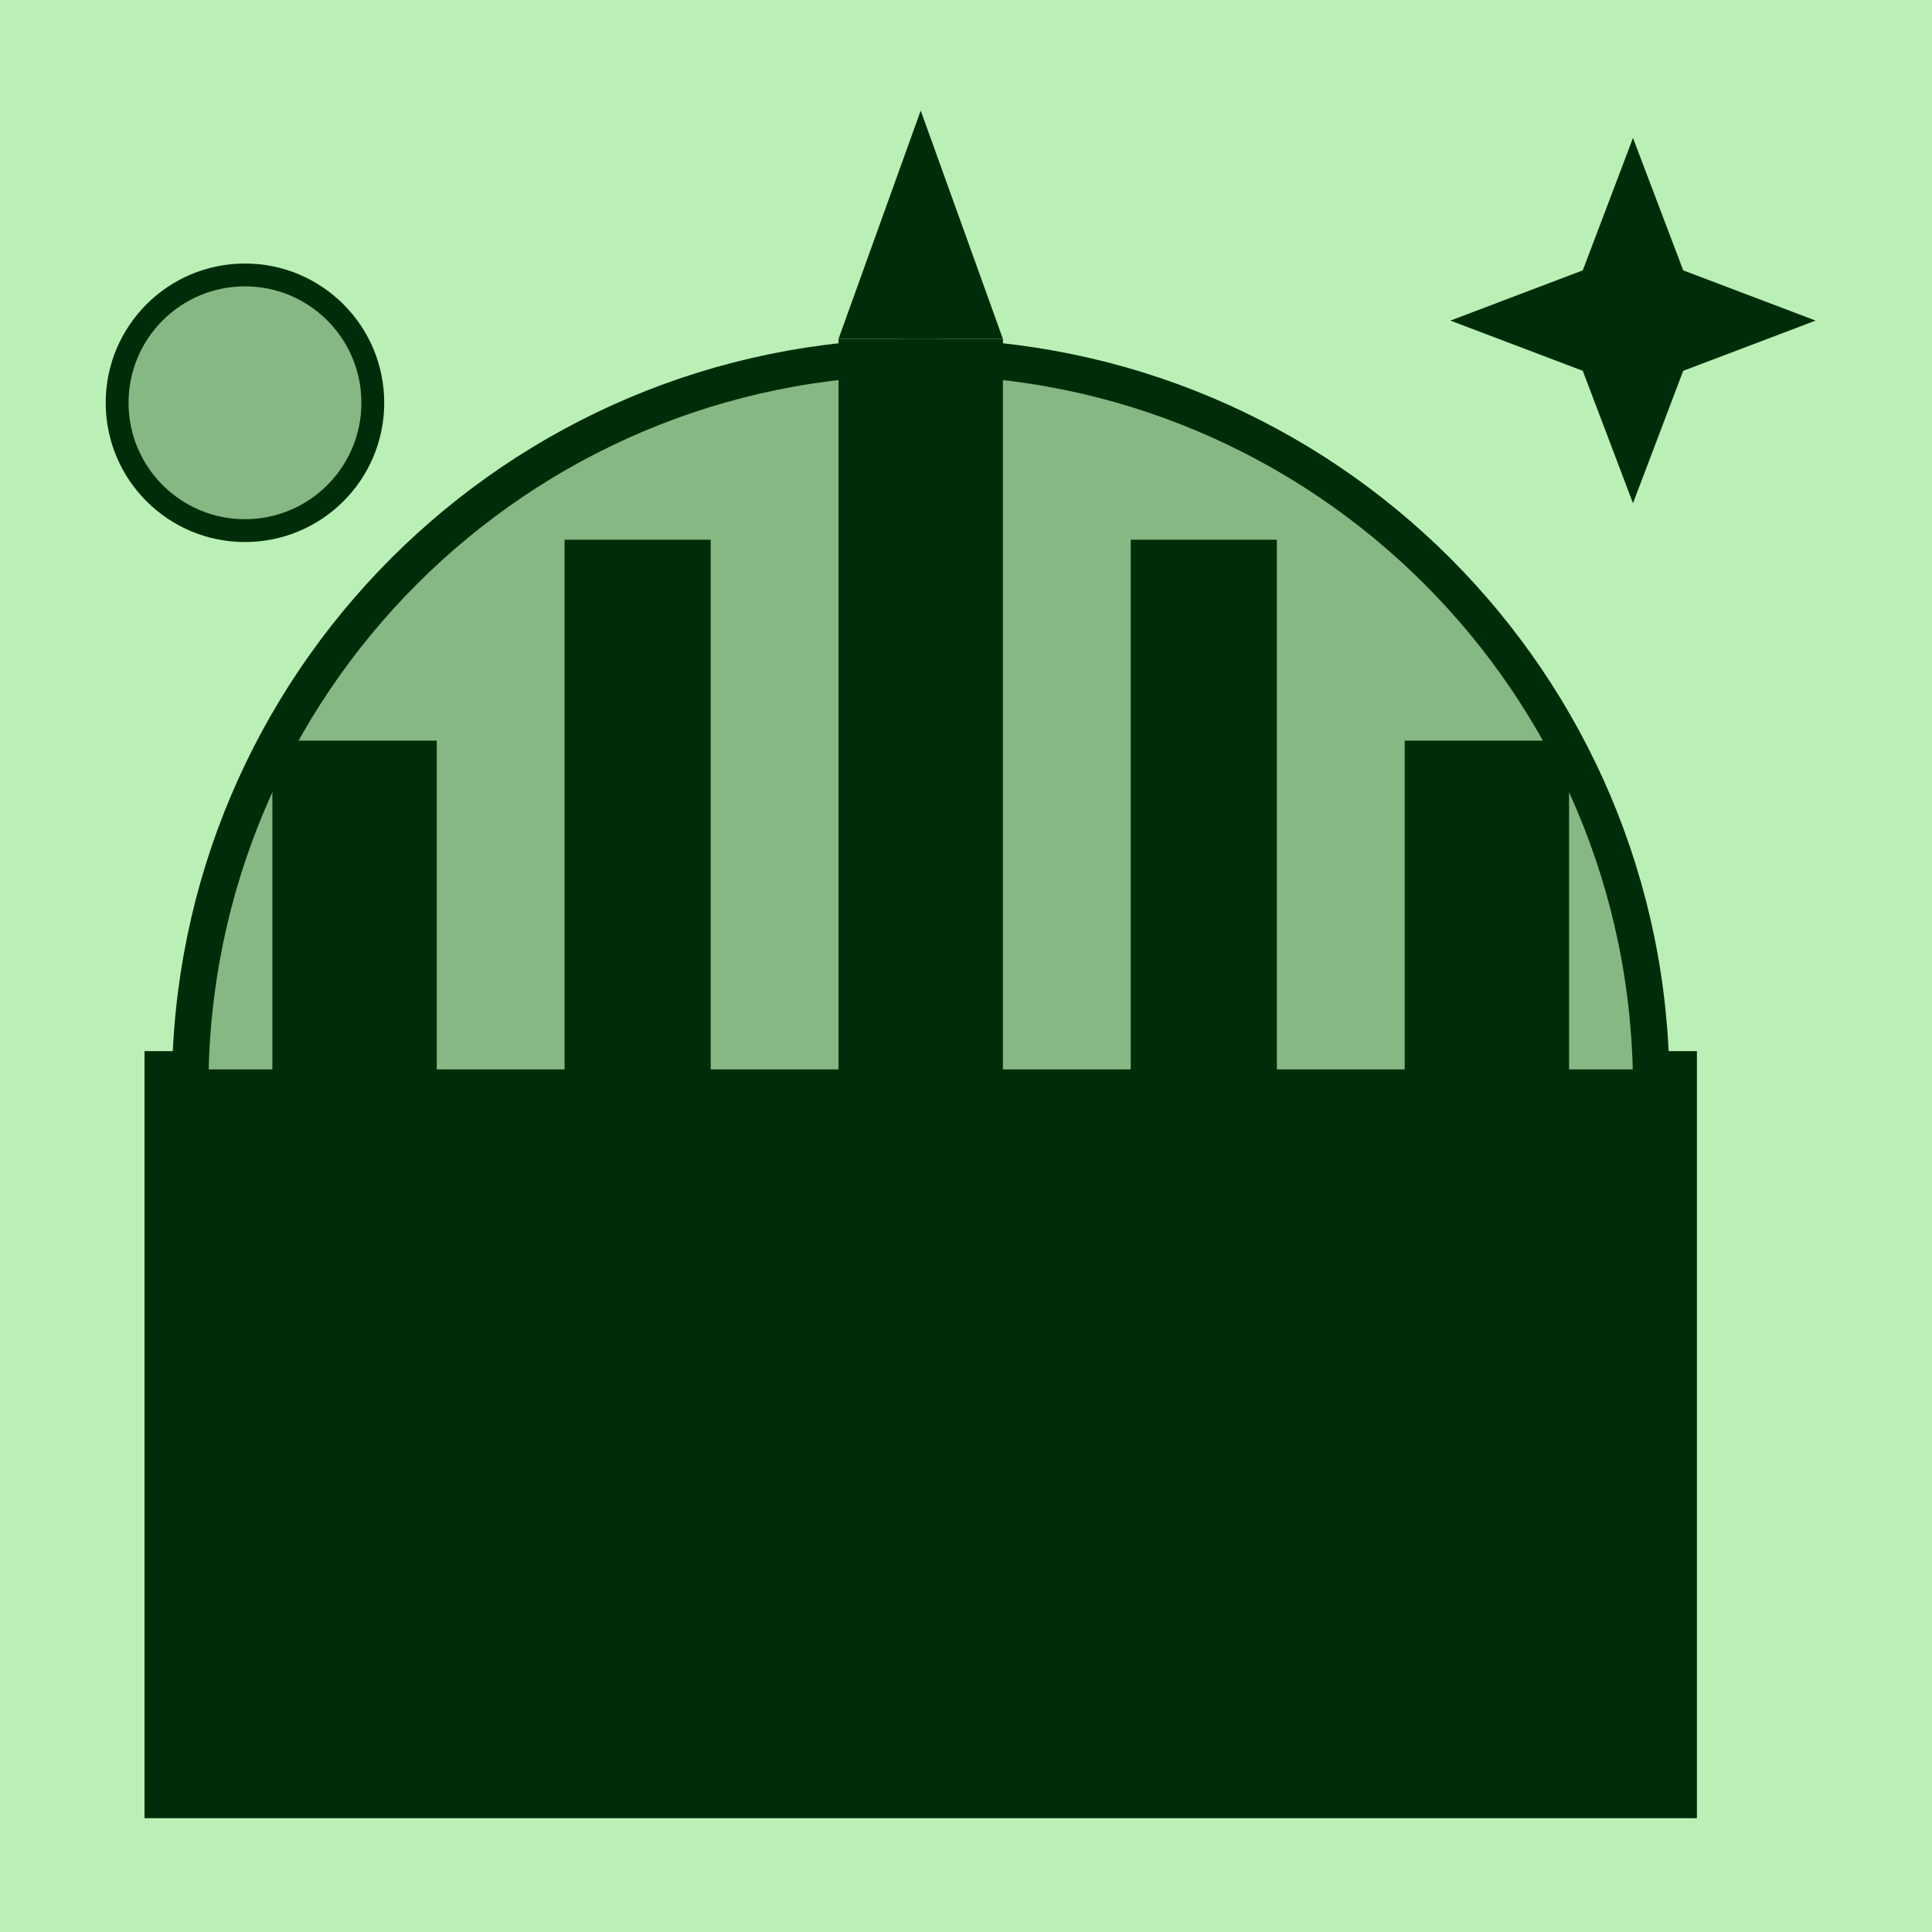
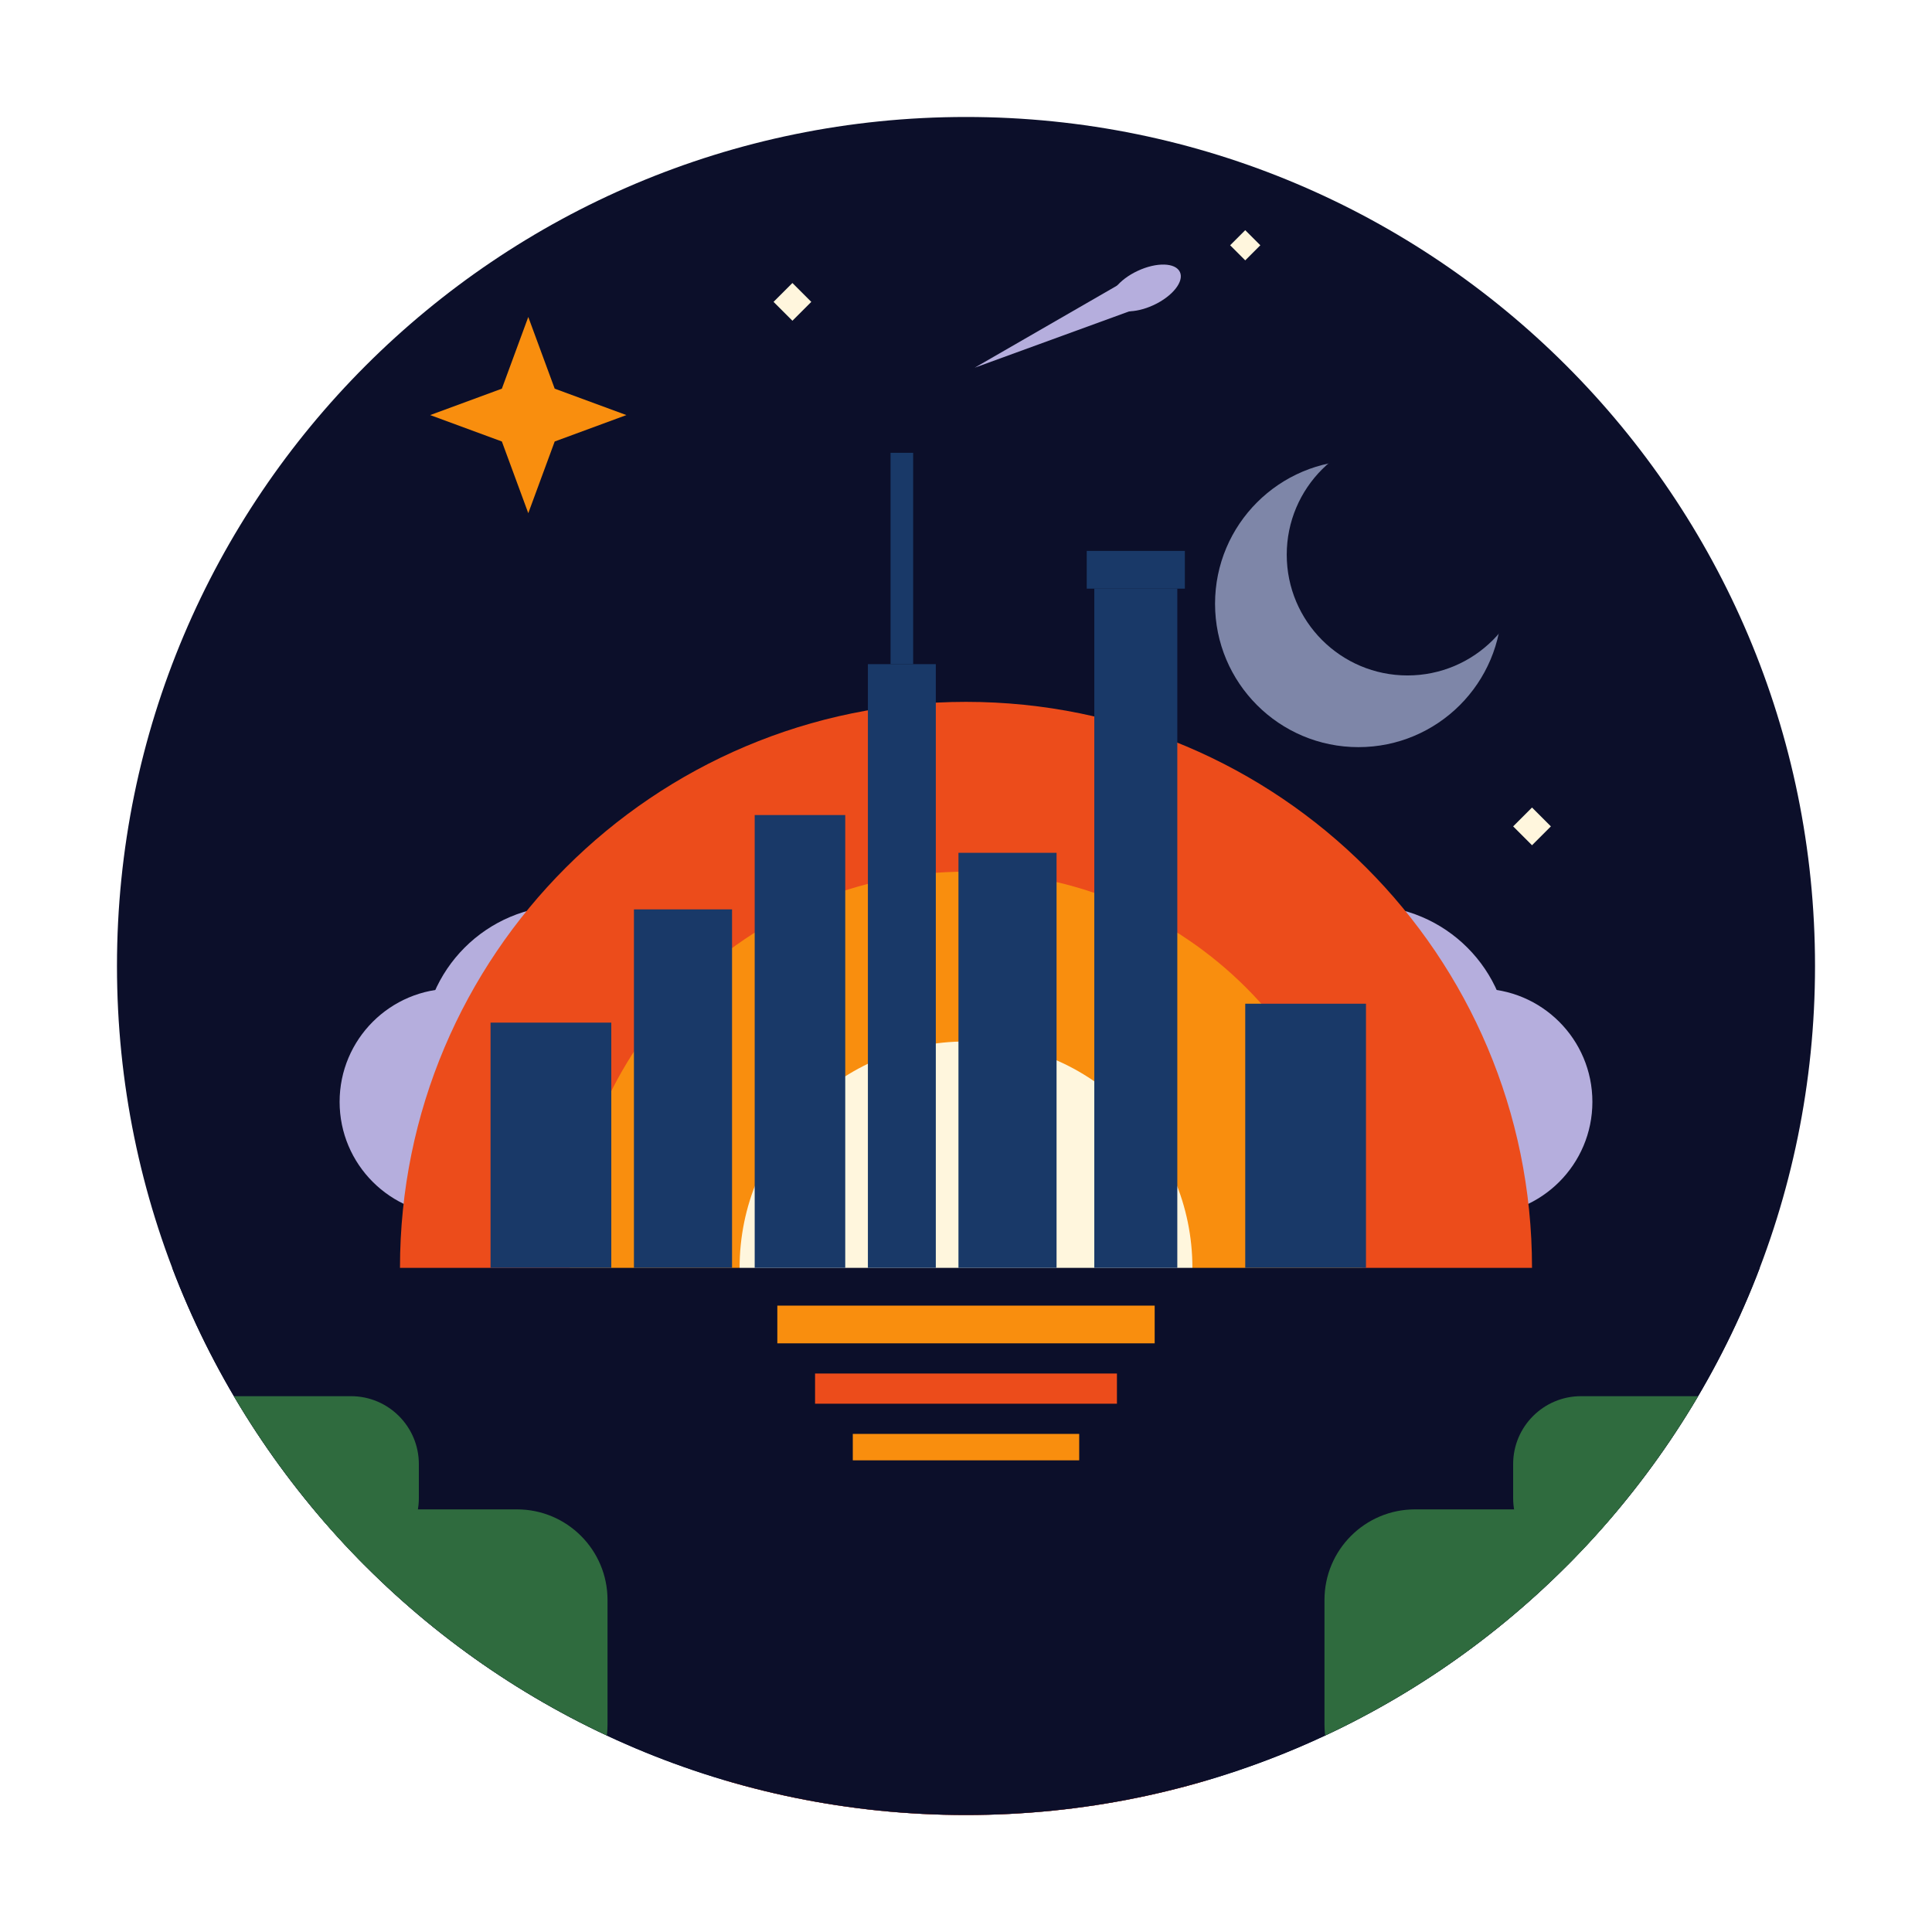
<svg xmlns="http://www.w3.org/2000/svg" viewBox="0 0 512 512">
-   <rect width="512" height="512" fill="#BAF0B6" />
-   <g transform="translate(244,235) scale(1.21) translate(-256,-256)">
-     <rect x="86" y="292" width="340" height="168" fill="#002D09" />
-     <path d="M96,300 A160,160 0 0 1 416,300 Z" fill="#85B882" stroke="#002D09" stroke-width="8" stroke-linejoin="round" />
-     <rect x="114" y="224" width="36" height="76" fill="#002D09" />
-     <rect x="178" y="180" width="32" height="120" fill="#002D09" />
-     <rect x="238" y="136" width="36" height="164" fill="#002D09" />
-     <path d="M238,136 L256,86 L274,136 Z" fill="#002D09" />
-     <rect x="302" y="180" width="32" height="120" fill="#002D09" />
-     <rect x="362" y="224" width="36" height="76" fill="#002D09" />
-     <circle cx="108" cy="150" r="28" fill="#85B882" stroke="#002D09" stroke-width="5" />
-     <path d="M412,92 L423,121 L452,132 L423,143 L412,172 L401,143 L372,132 L401,121 Z" fill="#002D09" />
+   <defs>
+     <clipPath id="frame">
+       <circle cx="256" cy="256" r="225" />
+     </clipPath>
+   </defs>
+   <g clip-path="url(#frame)">
+     <circle cx="256" cy="256" r="225" fill="#0C0F2A" />
+     <path d="M210,75 L215,80 L210,85 L205,80 Z" fill="#FFF6DD" />
+     <path d="M330,61 L334,65 L330,69 L326,65 Z" fill="#FFF6DD" />
+     <path d="M406,214 L411,219 L406,224 L401,219 Z" fill="#FFF6DD" />
+     <g transform="rotate(-25 300 78)">
+       <path d="M254,78 L300,74 L300,82 Z" fill="#B5AEDD" />
+       <ellipse cx="304" cy="78" rx="10" ry="5" fill="#B5AEDD" />
+     </g>
+     <path d="M140,84 L147,103 L166,110 L147,117 L140,136 L133,117 L114,110 L133,103 Z" fill="#F98E0E" />
+     <circle cx="360" cy="160" r="38" fill="#7E86A8" />
+     <circle cx="373" cy="147" r="32" fill="#0C0F2A" />
+     <circle cx="120" cy="292" r="30" fill="#B5AEDD" />
+     <circle cx="150" cy="278" r="38" fill="#B5AEDD" />
+     <circle cx="182" cy="294" r="28" fill="#B5AEDD" />
+     <circle cx="392" cy="292" r="30" fill="#B5AEDD" />
+     <circle cx="362" cy="278" r="38" fill="#B5AEDD" />
+     <circle cx="330" cy="294" r="28" fill="#B5AEDD" />
+     <circle cx="256" cy="336" r="150" fill="#EC4C1B" />
+     <circle cx="256" cy="336" r="105" fill="#F98E0E" />
+     <circle cx="256" cy="336" r="60" fill="#FFF6DD" />
+     <rect x="31" y="336" width="450" height="150" fill="#0C0F2A" />
+     <rect x="206" y="346" width="100" height="10" fill="#F98E0E" />
+     <rect x="216" y="364" width="80" height="8" fill="#EC4C1B" />
+     <rect x="226" y="380" width="60" height="7" fill="#F98E0E" />
+     <rect x="31" y="400" width="130" height="81" rx="24" fill="#2F6B3E" />
+     <rect x="31" y="370" width="80" height="45" rx="18" fill="#2F6B3E" />
+     <rect x="351" y="400" width="130" height="81" rx="24" fill="#2F6B3E" />
+     <rect x="401" y="370" width="80" height="45" rx="18" fill="#2F6B3E" />
+     <rect x="130" y="271" width="32" height="65" fill="#193968" />
+     <rect x="168" y="241" width="26" height="95" fill="#193968" />
+     <rect x="200" y="216" width="24" height="120" fill="#193968" />
+     <rect x="230" y="176" width="18" height="160" fill="#193968" />
+     <rect x="236" y="120" width="6" height="56" fill="#193968" />
+     <rect x="254" y="226" width="26" height="110" fill="#193968" />
+     <rect x="290" y="156" width="22" height="180" fill="#193968" />
+     <rect x="288" y="146" width="26" height="10" fill="#193968" />
+     <rect x="330" y="266" width="32" height="70" fill="#193968" />
  </g>
</svg>
